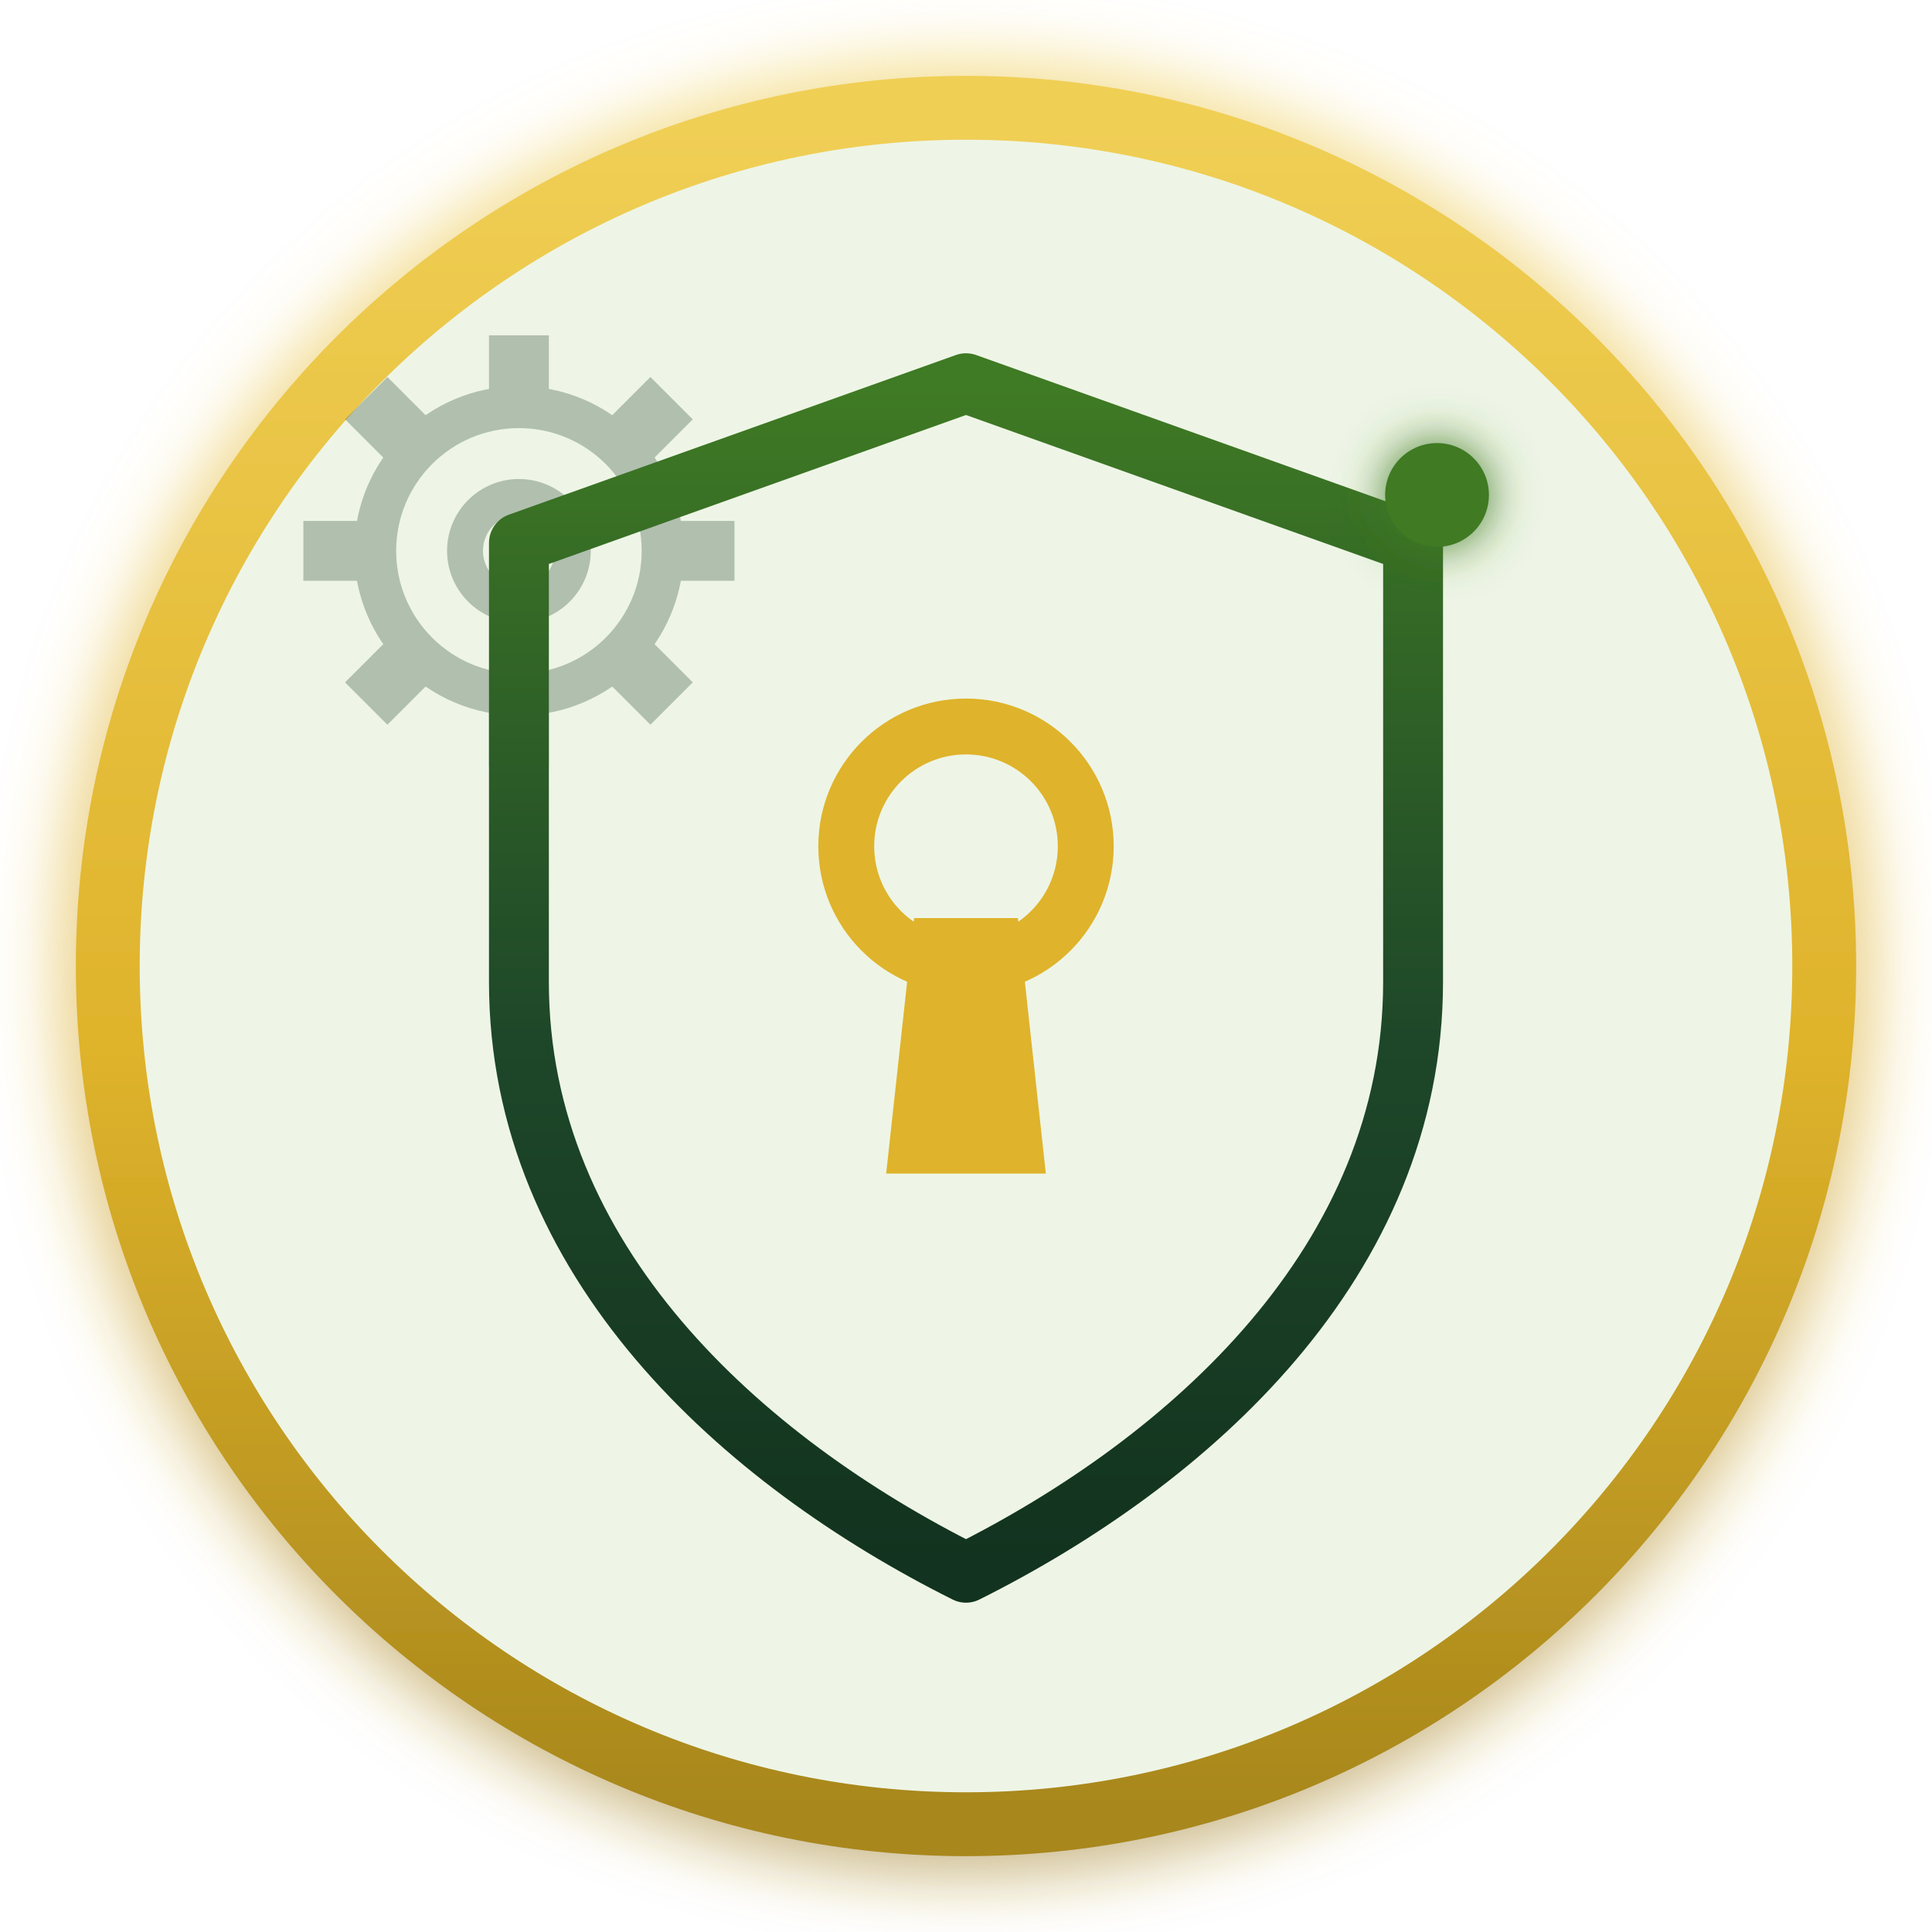
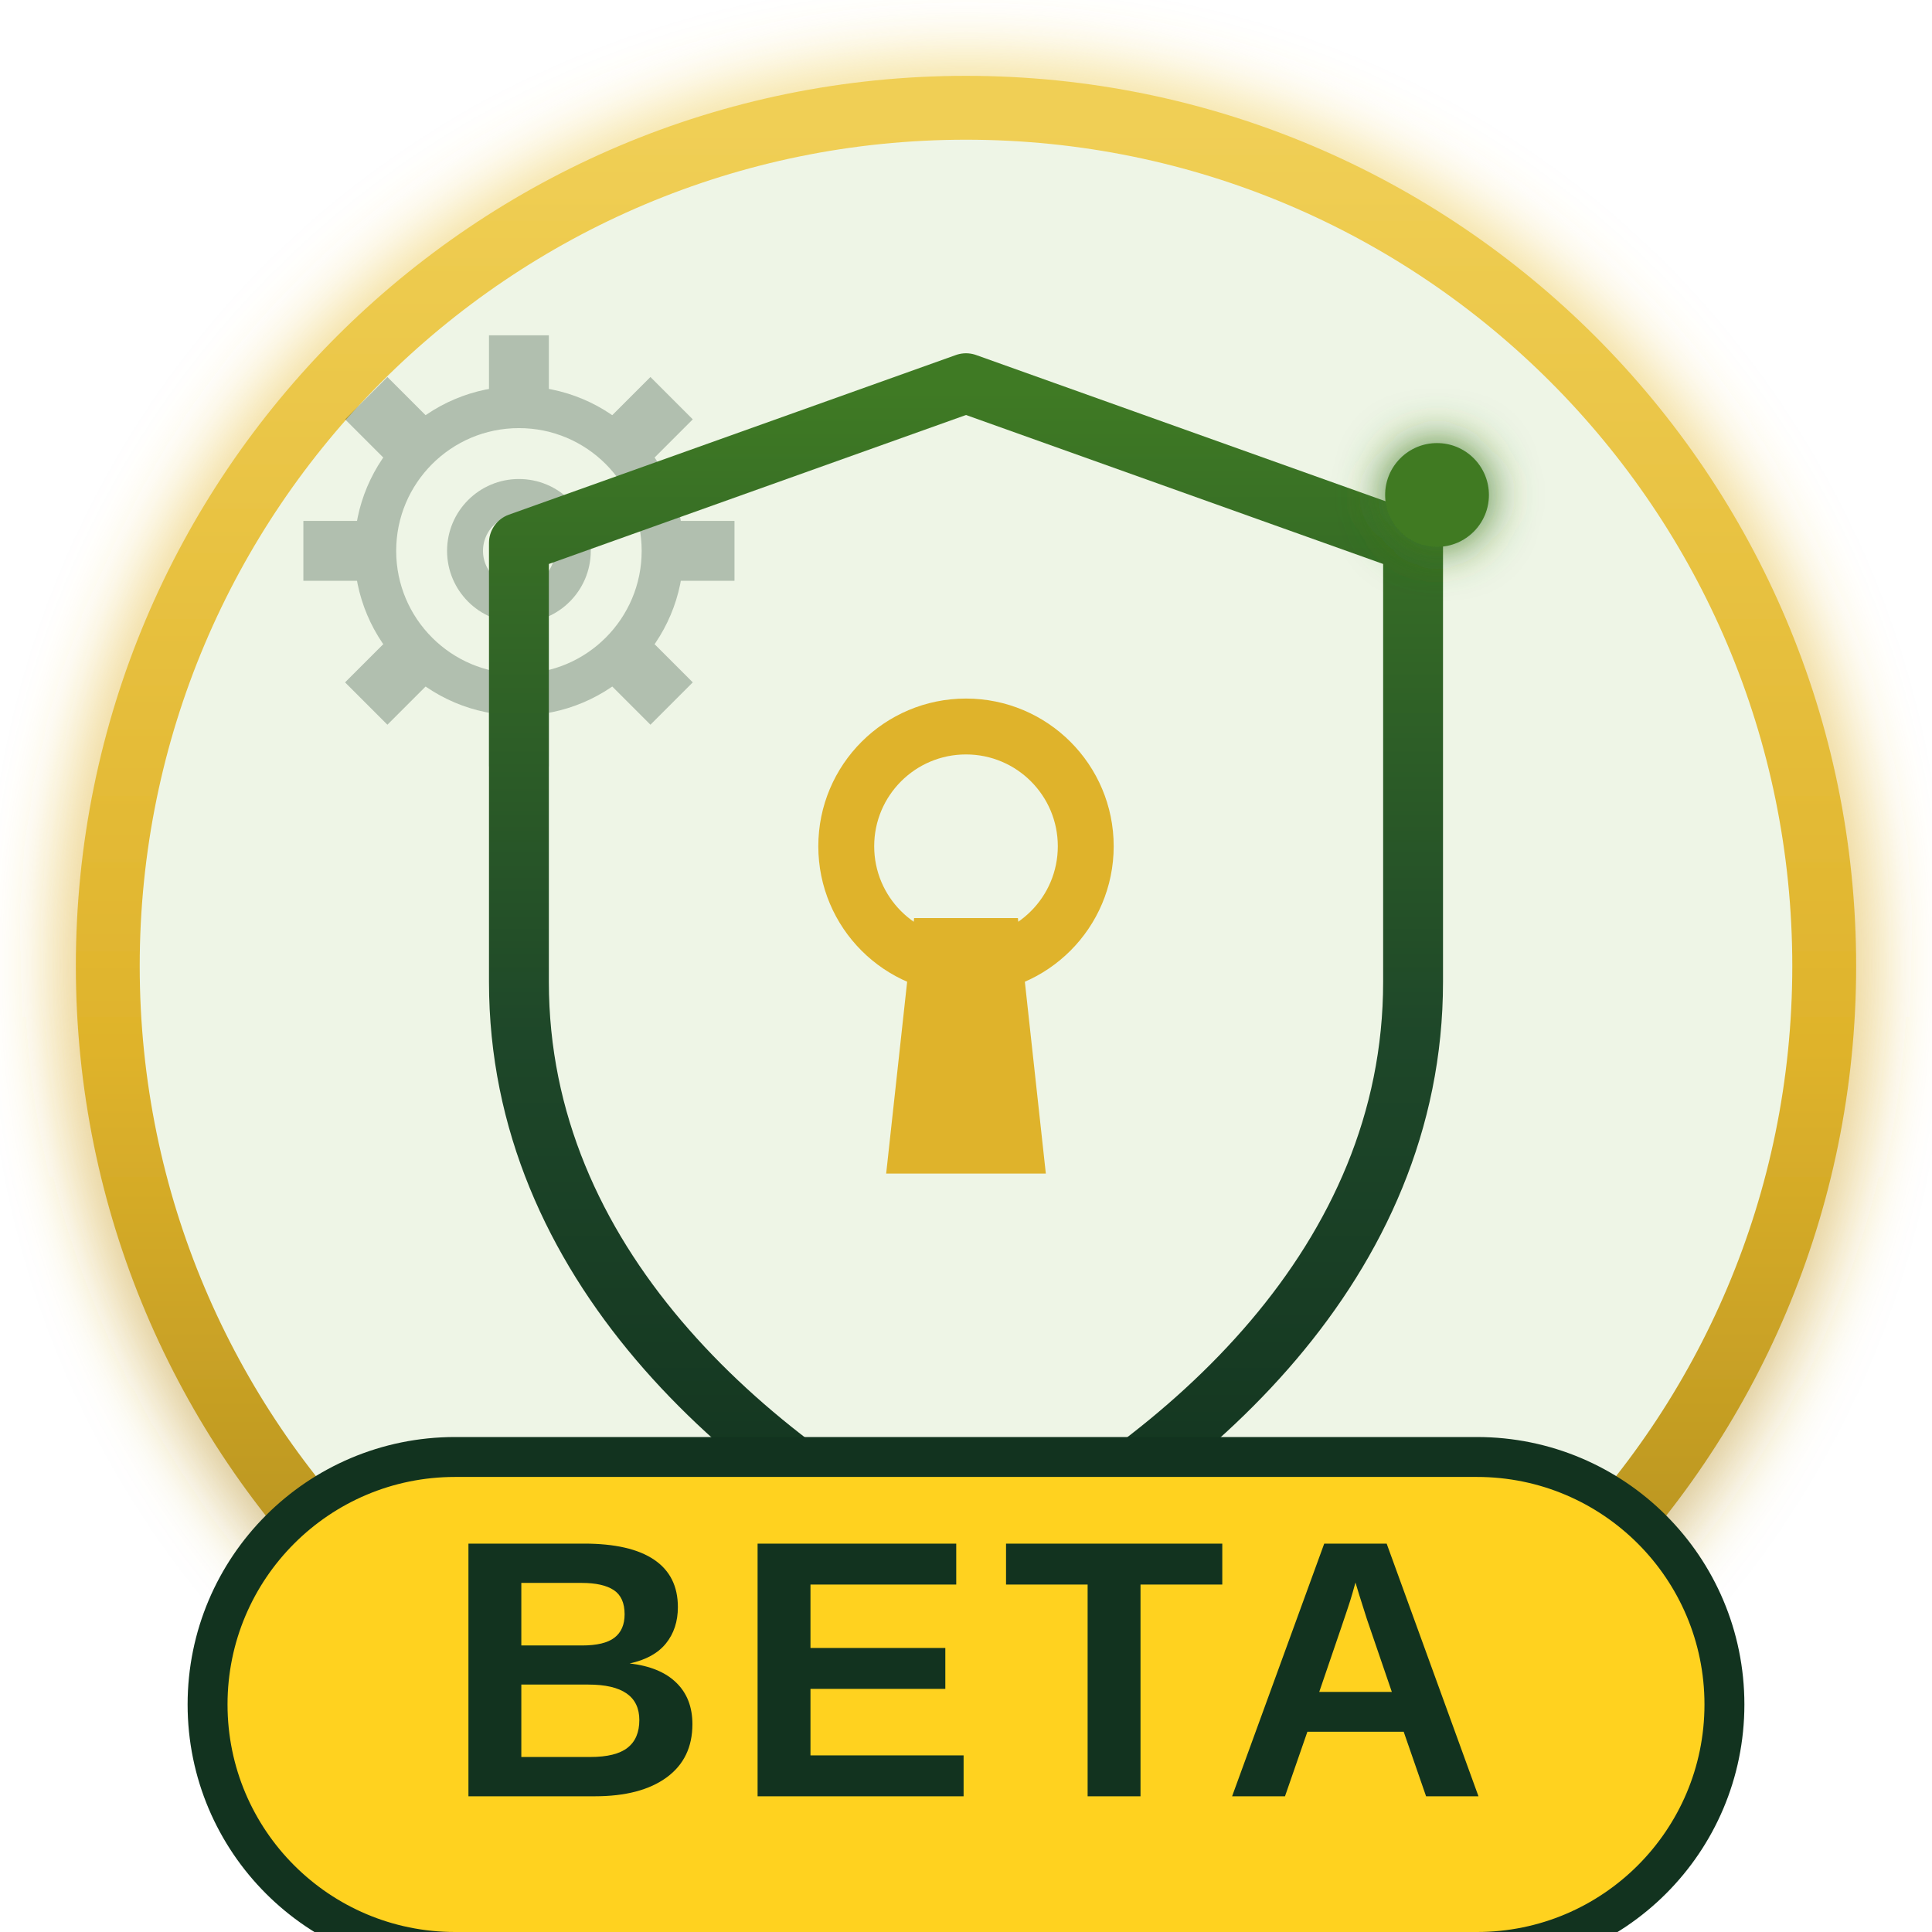
<svg xmlns="http://www.w3.org/2000/svg" width="484" height="484" viewBox="270 263 484 484">
  <defs>
    <filter id="glow" x="-150%" y="-150%" width="400%" height="400%">
      <feGaussianBlur stdDeviation="6" result="b" />
      <feMerge>
        <feMergeNode in="b" />
        <feMergeNode in="SourceGraphic" />
      </feMerge>
    </filter>
    <filter id="softglow" x="-80%" y="-80%" width="260%" height="260%">
      <feGaussianBlur stdDeviation="10" result="b" />
      <feMerge>
        <feMergeNode in="b" />
        <feMergeNode in="SourceGraphic" />
      </feMerge>
    </filter>
    <linearGradient id="ringg" x1="0" y1="0" x2="0" y2="1">
      <stop offset="0%" stop-color="#f0cf55" />
      <stop offset="55%" stop-color="#dfb32b" />
      <stop offset="100%" stop-color="#a8871c" />
    </linearGradient>
    <linearGradient id="shieldg" x1="0" y1="0" x2="0" y2="1">
      <stop offset="0%" stop-color="#3f7a24" />
      <stop offset="55%" stop-color="#1e4729" />
      <stop offset="100%" stop-color="#12331f" />
    </linearGradient>
  </defs>
  <g transform="translate(512,505)">
    <g filter="url(#softglow)">
      <circle r="215" fill="#eef5e6" stroke="url(#ringg)" stroke-width="16" />
    </g>
    <g transform="translate(-112,-104) scale(1.5)" opacity="0.28">
      <circle r="24" fill="none" stroke="#12331f" stroke-width="7" />
      <circle r="9" fill="none" stroke="#12331f" stroke-width="6" />
      <line x1="24.0" y1="0.0" x2="36.0" y2="0.0" stroke="#12331f" stroke-width="10" />
      <line x1="17.0" y1="17.0" x2="25.5" y2="25.5" stroke="#12331f" stroke-width="10" />
      <line x1="0.0" y1="24.0" x2="0.0" y2="36.0" stroke="#12331f" stroke-width="10" />
      <line x1="-17.0" y1="17.0" x2="-25.5" y2="25.5" stroke="#12331f" stroke-width="10" />
      <line x1="-24.0" y1="0.0" x2="-36.0" y2="0.0" stroke="#12331f" stroke-width="10" />
      <line x1="-17.0" y1="-17.0" x2="-25.5" y2="-25.5" stroke="#12331f" stroke-width="10" />
      <line x1="-0.0" y1="-24.0" x2="-0.0" y2="-36.0" stroke="#12331f" stroke-width="10" />
      <line x1="17.0" y1="-17.0" x2="25.5" y2="-25.5" stroke="#12331f" stroke-width="10" />
    </g>
    <g transform="translate(0,-6)">
      <path d="M0,-140 L112,-100 L112,10 C112,80 56,130 0,158 C-56,130 -112,80 -112,10 L-112,-100 Z" fill="none" stroke="url(#shieldg)" stroke-width="15" stroke-linejoin="round" />
      <circle cx="0" cy="-24" r="30" fill="none" stroke="#dfb32b" stroke-width="14" />
      <path d="M-13,-6 L-20,58 L20,58 L13,-6 Z" fill="#dfb32b" />
    </g>
    <circle cx="118" cy="-118" r="13" fill="#3f7a24" filter="url(#glow)" />
  </g>
+   <g id="beta-tag">
+     <rect x="322" y="628" width="380" height="124" rx="62" fill="#ffd21f" stroke="#12331f" stroke-width="10" />
+     <text x="512" y="713" text-anchor="middle" font-family="Segoe UI, Helvetica Neue, Arial, sans-serif" font-weight="800" font-size="92" letter-spacing="6" fill="#12331f">BETA</text>
+   </g>
</svg>
